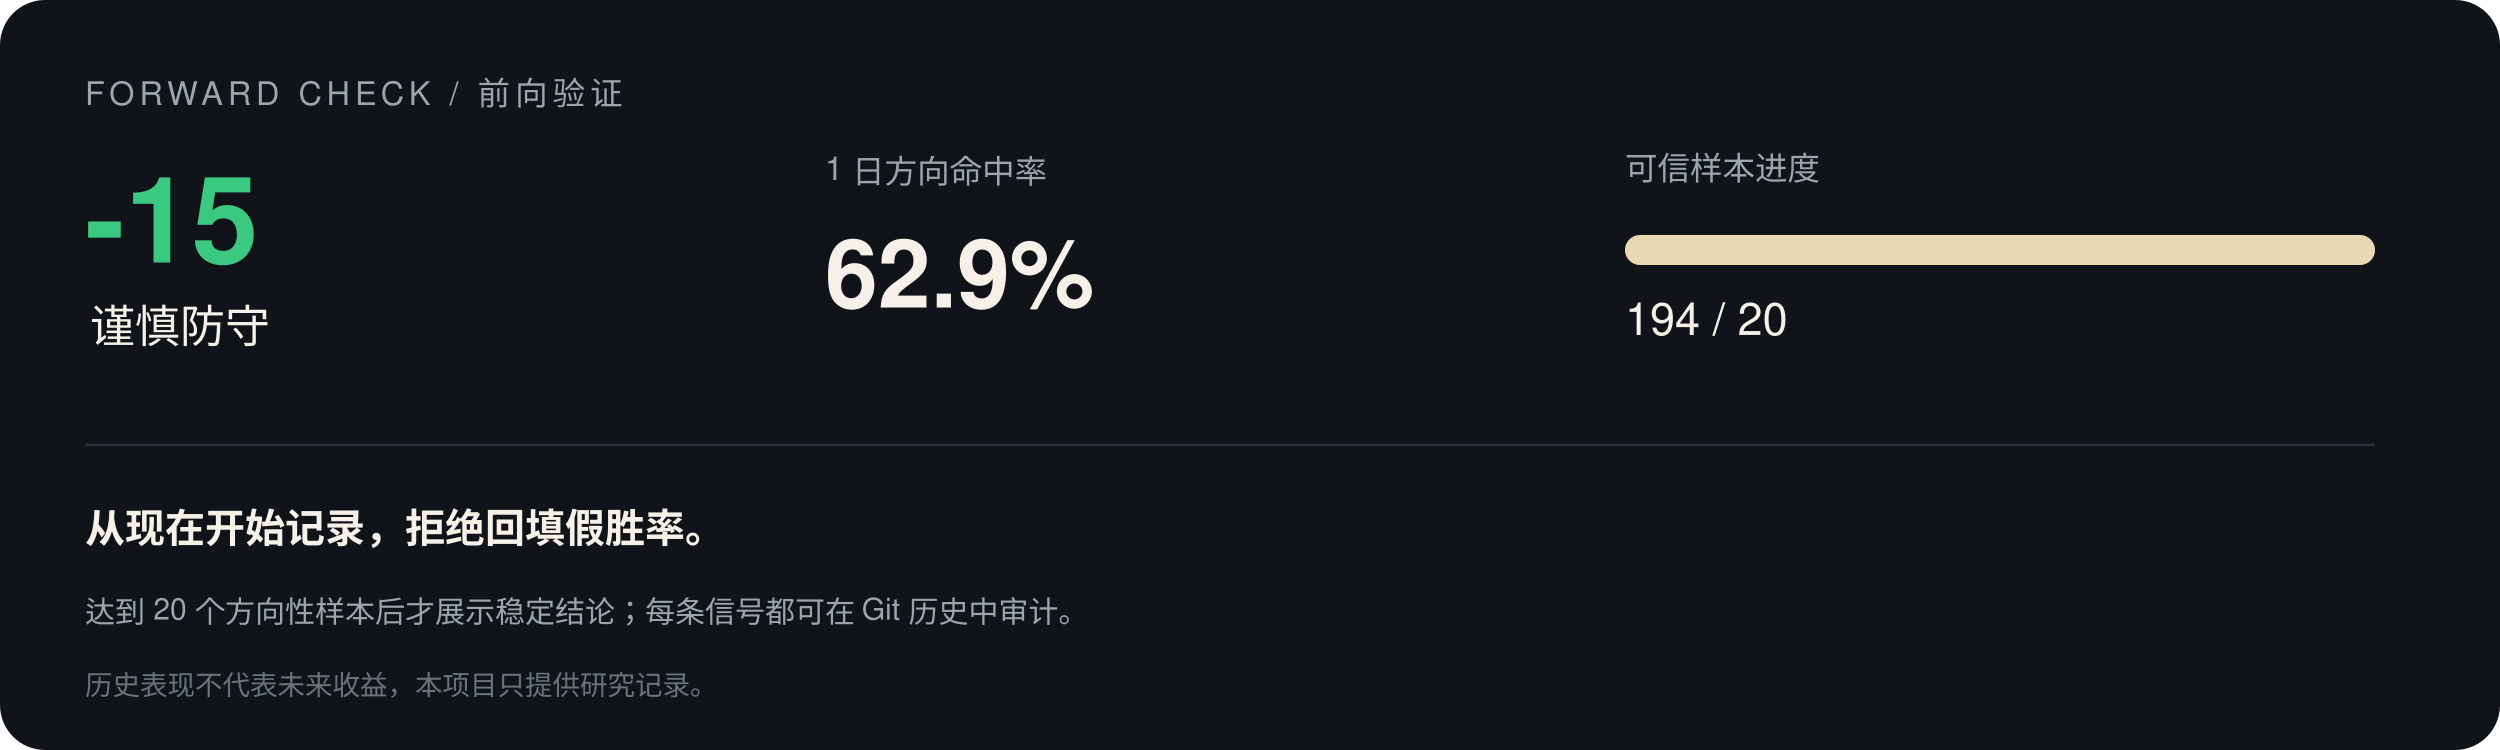
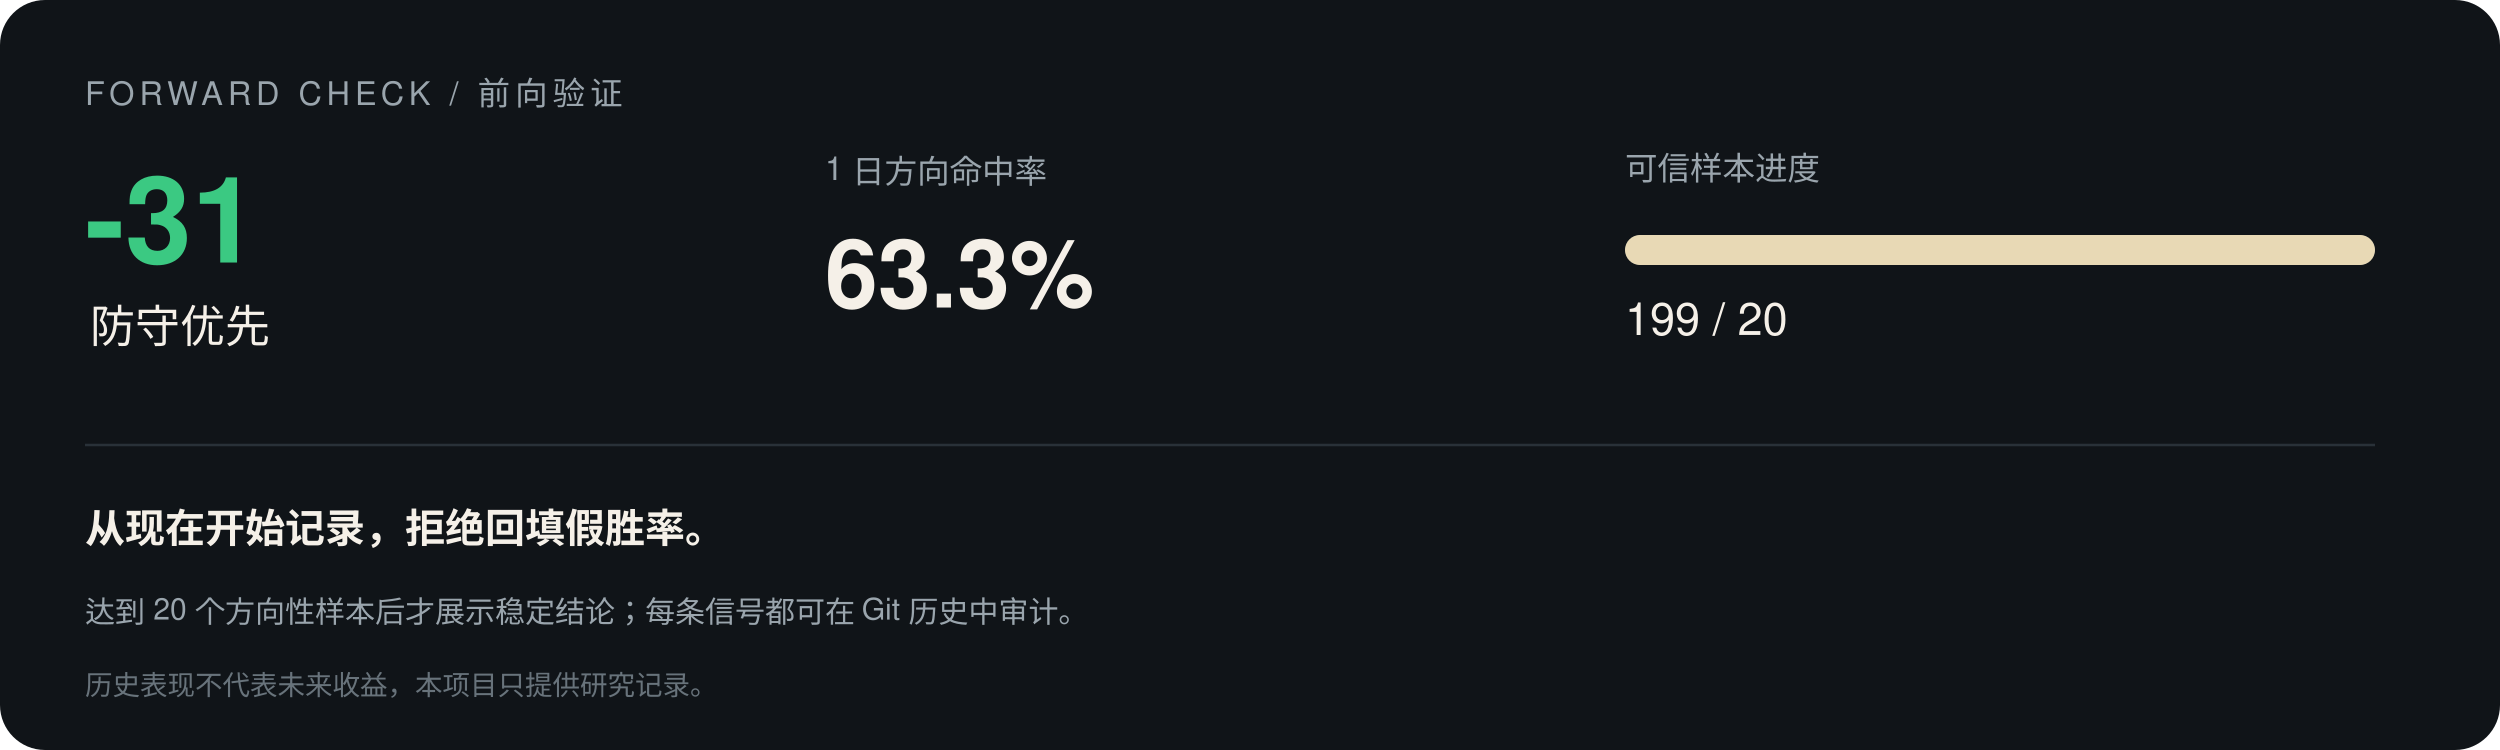
<svg xmlns="http://www.w3.org/2000/svg" width="1000" height="300" viewBox="0 0 1000 300" font-family="-apple-system,Segoe UI,Helvetica,Arial,sans-serif">
  <rect width="1000" height="300" rx="18" fill="#101418" />
  <text x="34" y="42" font-size="13" letter-spacing="2" fill="#9aa5ad">FORWARD CHECK / 前向验证</text>
-   <text x="34" y="105" font-size="48" font-weight="700" fill="#3bc982">-15</text>
-   <text x="36" y="137" font-size="18" fill="#f5f0e8">谨慎防守</text>
+   <text x="34" y="105" font-size="48" font-weight="700" fill="#3bc982">-31</text>
+   <text x="36" y="137" font-size="18" fill="#f5f0e8">防守优先</text>
  <text x="330" y="72" font-size="13" fill="#9aa5ad">1 日方向命中率</text>
-   <text x="330" y="123" font-size="38" font-weight="700" fill="#f5f0e8">62.9%</text>
+   <text x="330" y="123" font-size="38" font-weight="700" fill="#f5f0e8">63.3%</text>
  <text x="650" y="72" font-size="13" fill="#9aa5ad">可信样本进度</text>
  <rect x="650" y="94" width="300" height="12" rx="6" fill="#293138" />
  <rect x="650" y="94" width="300.0" height="12" rx="6" fill="#e8d9b5" />
-   <text x="650" y="134" font-size="18" fill="#f5f0e8">194 / 20</text>
+   <text x="650" y="134" font-size="18" fill="#f5f0e8">199 / 20</text>
  <line x1="34" y1="178" x2="950" y2="178" stroke="#293138" />
  <text x="34" y="217" font-size="16" font-weight="600" fill="#f5f0e8">从现在开始记录，拒绝回填假胜率。</text>
  <text x="34" y="249" font-size="12" fill="#9aa5ad">达到 20 个方向性样本后才展示稳定结论；每条信号都可在 Git 历史中审计。</text>
  <text x="34" y="278" font-size="11" fill="#68737b">历史表现不代表未来收益，本项目只提供研究记录。</text>
</svg>
